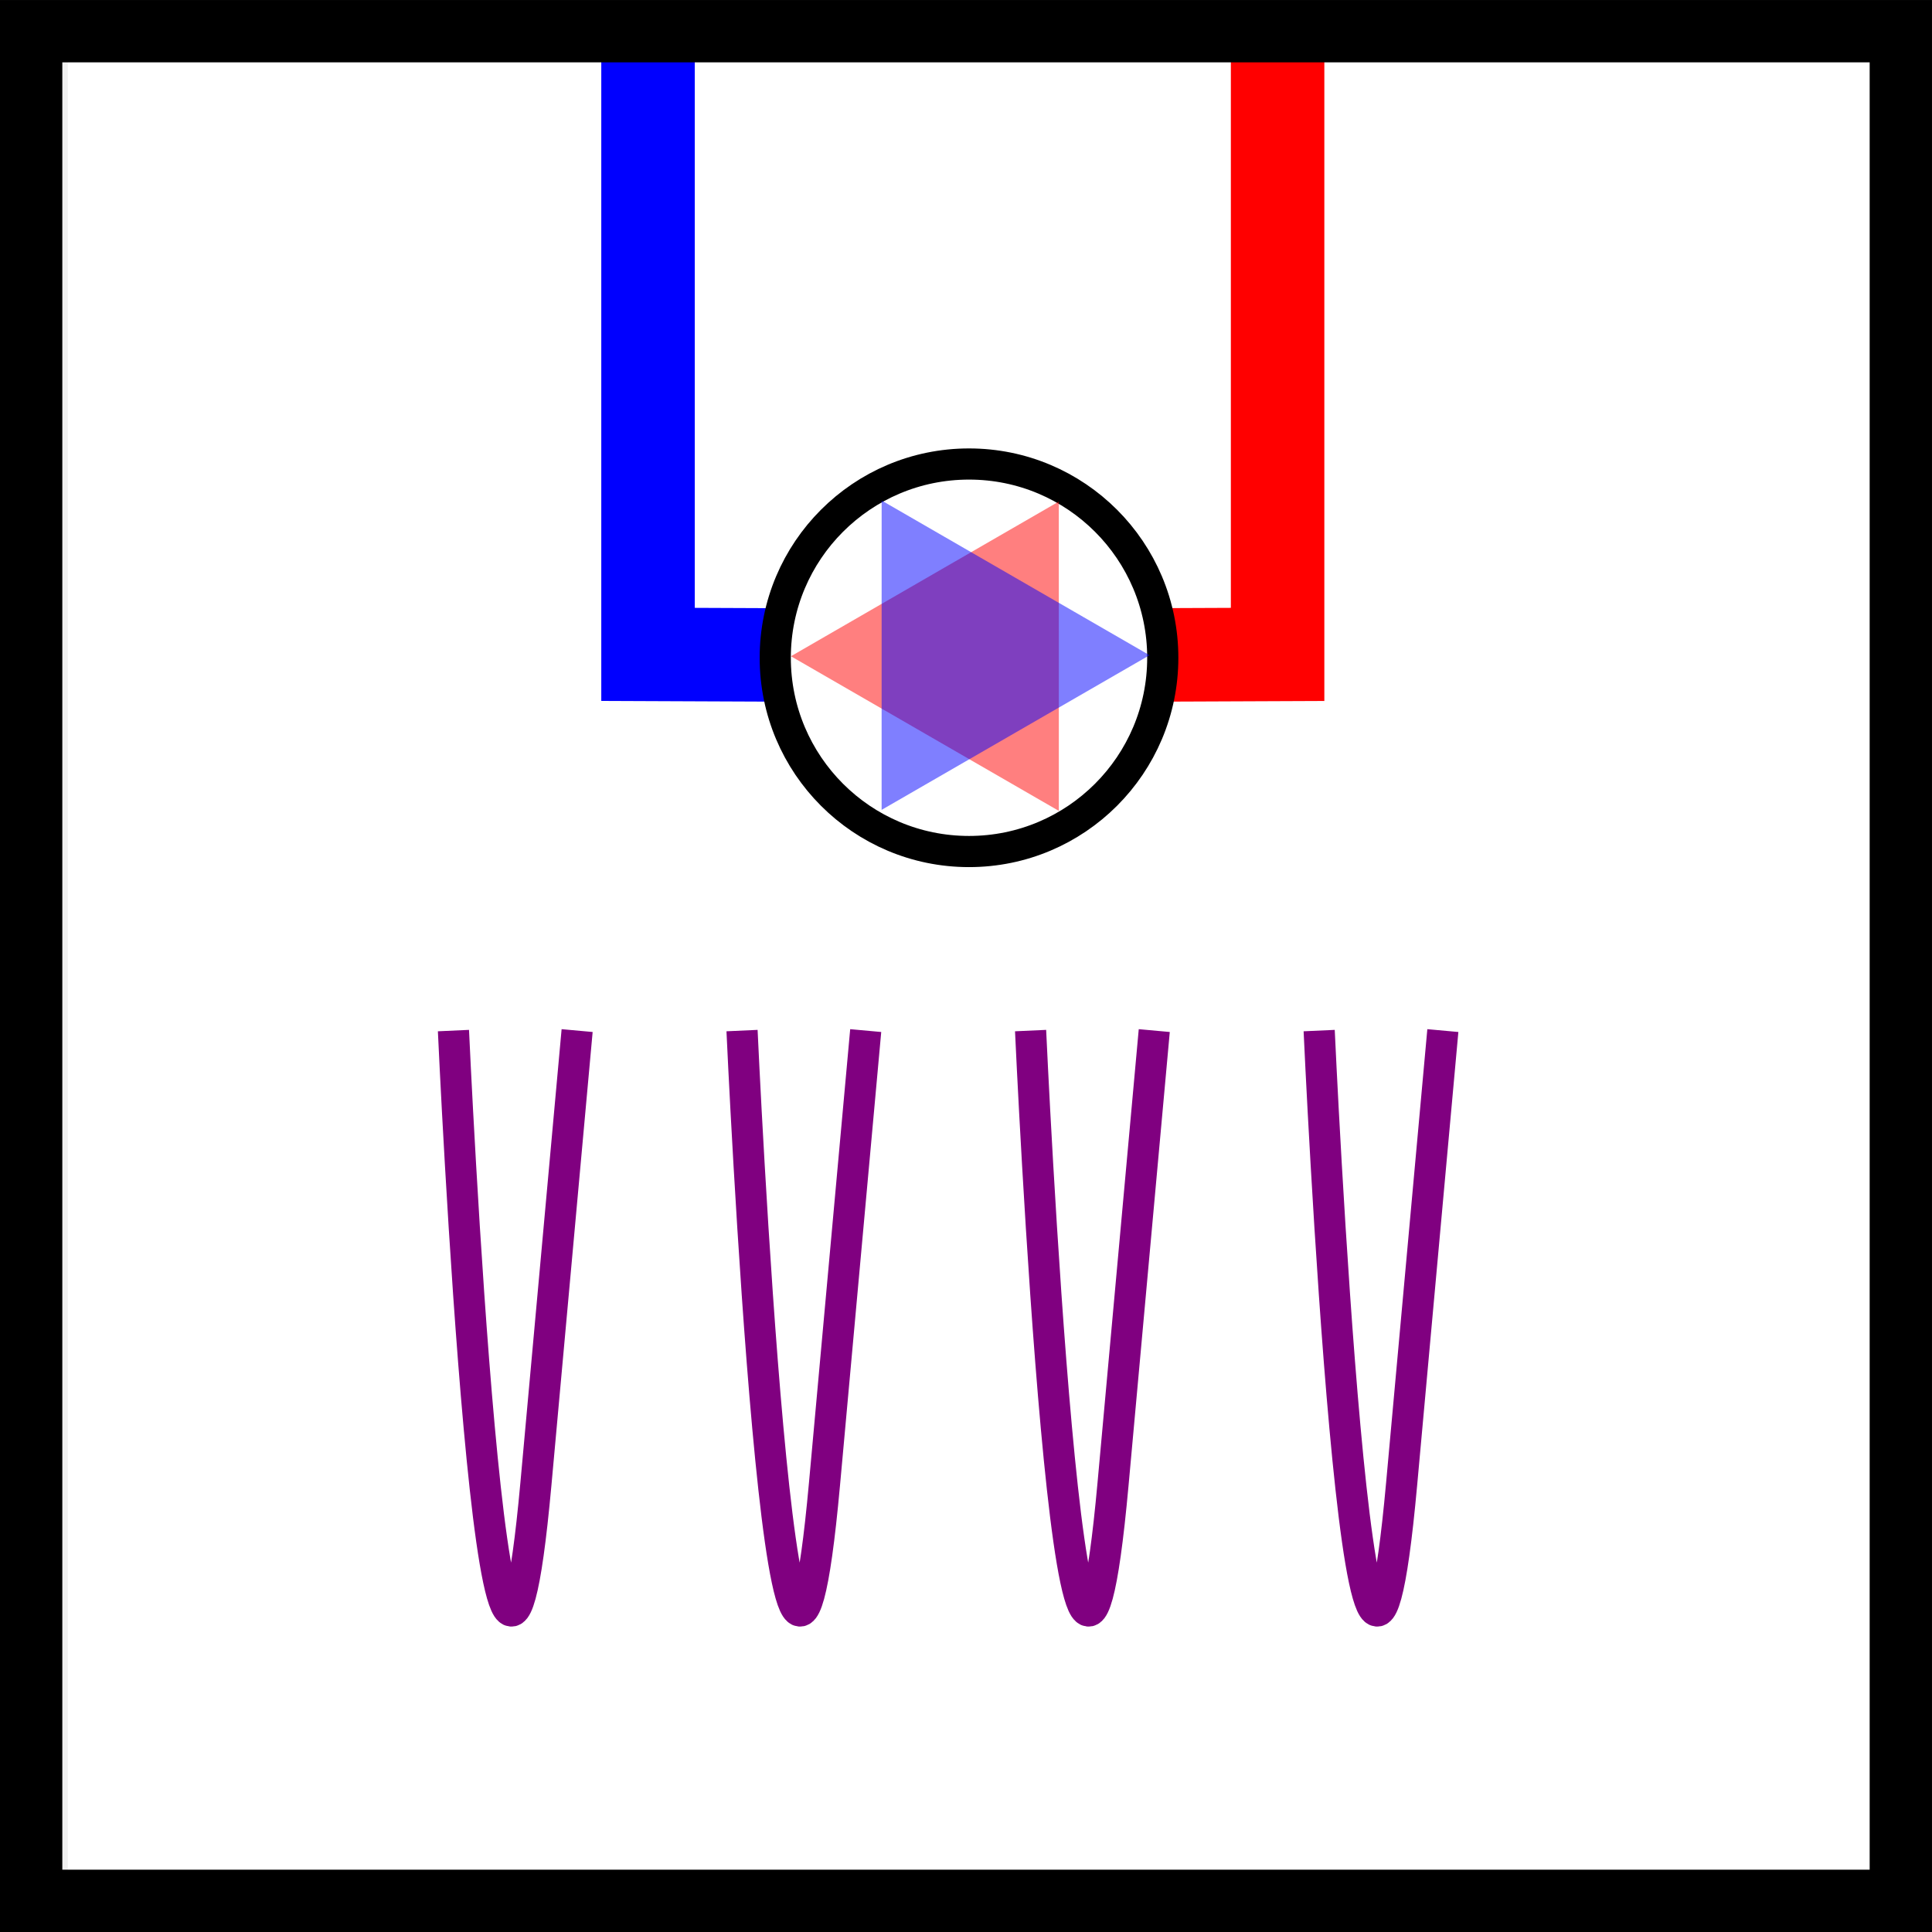
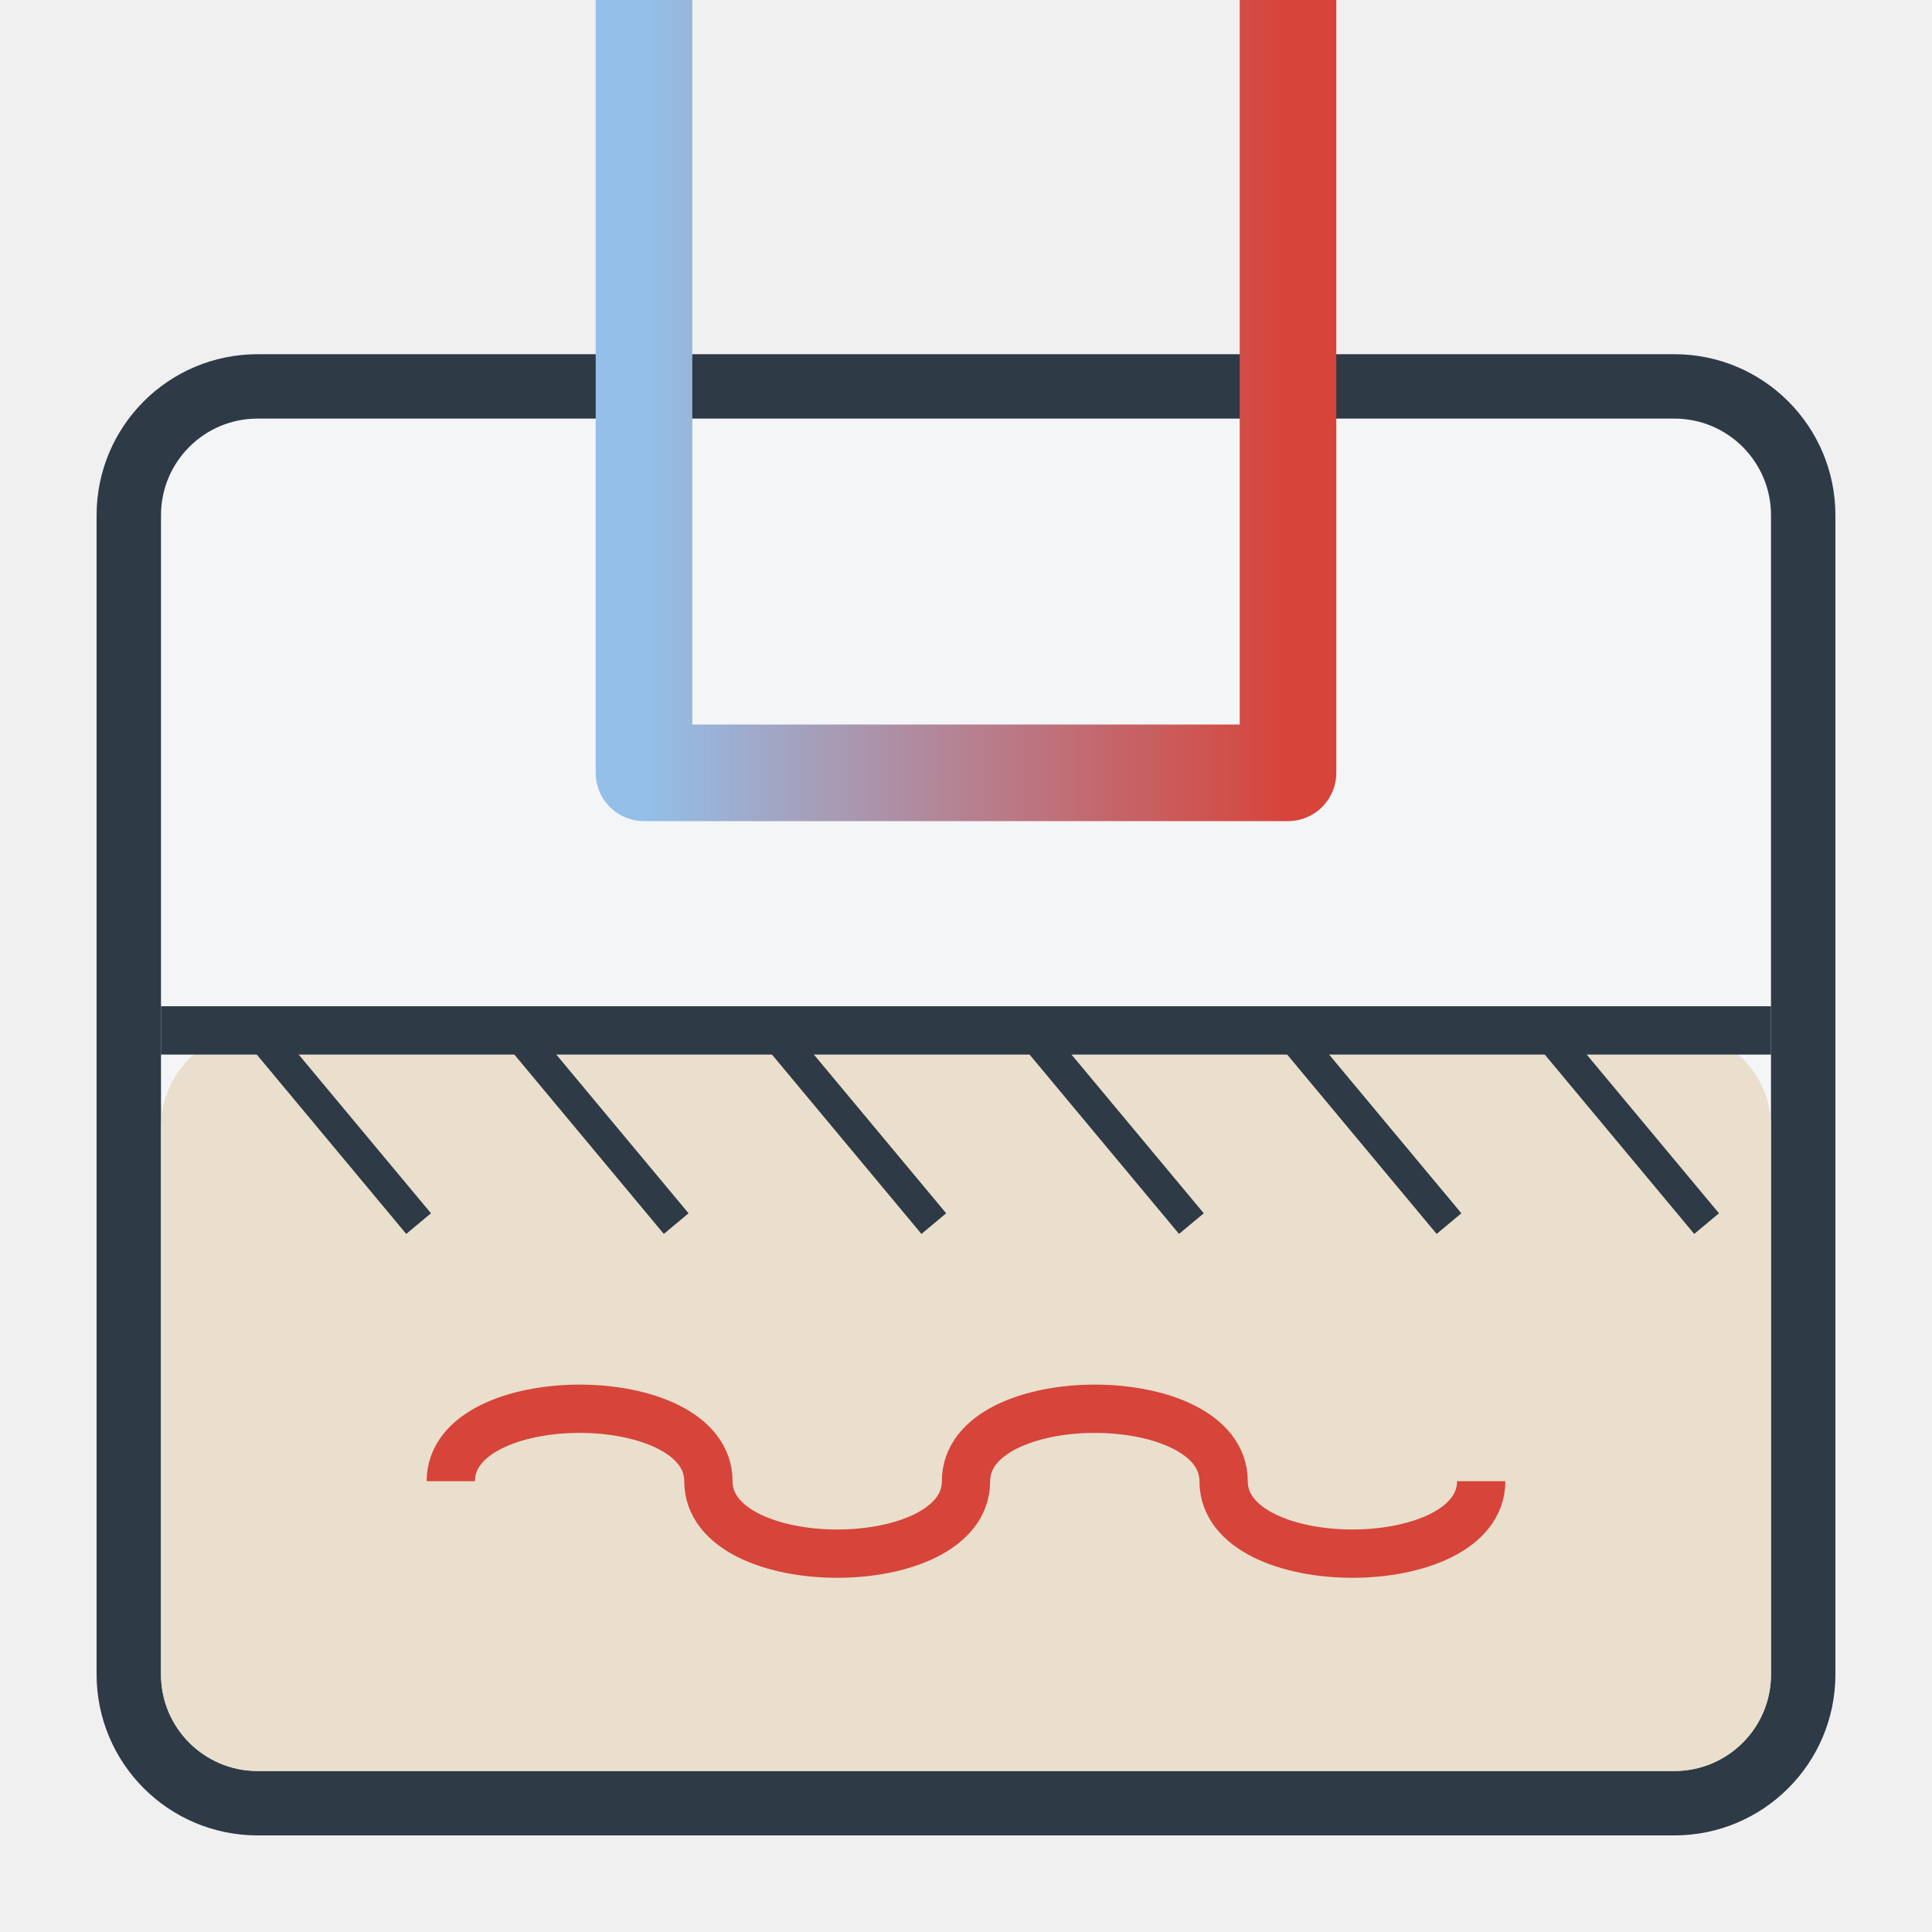
- <svg xmlns="http://www.w3.org/2000/svg" id="svg927" version="1.1" viewBox="0 0 62 62" height="62mm" width="62mm">
-   <defs id="defs921" />
-   <g transform="translate(-84.83333,-93.55952)" id="layer1">
-     <rect style="fill:#ffffff;stroke:none;stroke-width:2;stroke-miterlimit:4;stroke-dasharray:none;stroke-opacity:1" id="rect1492" width="60" height="60" x="87.01" y="94.414" />
-     <rect style="fill:#ffffff;fill-opacity:0;stroke-width:2" id="rect852" width="60" height="60" x="85.833" y="94.56" />
-     <path style="fill:none;stroke:#ff0000;stroke-width:3;stroke-linecap:butt;stroke-linejoin:miter;stroke-miterlimit:4;stroke-dasharray:none;stroke-opacity:1" d="m 125.833,94.56 v 20 l -10.102,0.042" id="path5396" />
-     <path style="fill:none;stroke:#0000ff;stroke-width:3;stroke-linecap:butt;stroke-linejoin:miter;stroke-miterlimit:4;stroke-dasharray:none;stroke-opacity:1" d="m 105.629,94.56 v 20 l 10.102,0.042" id="path5396-9" />
-     <g id="g6485">
-       <circle style="fill:#ffffff;fill-opacity:1;stroke:#000000;stroke-width:1;stroke-miterlimit:4;stroke-dasharray:none;stroke-opacity:1" id="path2484" cx="115.93" cy="114.668" r="6.218" />
-       <path style="opacity:0.5;fill:#ff0000;fill-opacity:1;stroke:none;stroke-width:3.78;stroke-miterlimit:4;stroke-dasharray:none;stroke-opacity:1" id="path3392" d="M 110.75,82.5 95.377,73.626 80.003,64.752 95.375,55.875 l 15.372,-8.877 0.002,17.751 z" transform="matrix(0.2796231,0,0,0.2796231,87.84444,96.5131)" />
-       <path style="opacity:0.5;fill:#0000ff;fill-opacity:1;stroke:none;stroke-width:3.78;stroke-miterlimit:4;stroke-dasharray:none;stroke-opacity:1" id="path3392-7" transform="matrix(-0.2796231,0,0,0.2796231,144.0938,96.48003)" d="M 110.75,82.5 95.377,73.626 80.003,64.752 95.375,55.875 l 15.372,-8.877 0.002,17.751 z" />
-     </g>
-     <g id="g14595-6" transform="translate(4.362534,8.224853)" />
-     <rect style="fill:none;fill-opacity:1;stroke:#000000;stroke-width:2;stroke-miterlimit:4;stroke-dasharray:none;stroke-opacity:1" id="rect15861" width="60" height="60" x="85.833" y="94.56" />
-     <path style="fill:none;stroke:#800080;stroke-width:1;stroke-linecap:butt;stroke-linejoin:miter;stroke-miterlimit:4;stroke-dasharray:none;stroke-opacity:1" d="m 99.385,126.632 c 0,0 1.323,29.104 2.646,14.552 1.323,-14.552 1.323,-14.552 1.323,-14.552" id="path4593" />
-     <path style="fill:none;stroke:#800080;stroke-width:1;stroke-linecap:butt;stroke-linejoin:miter;stroke-miterlimit:4;stroke-dasharray:none;stroke-opacity:1" d="m 108.646,126.632 c 0,0 1.323,29.104 2.646,14.552 1.323,-14.552 1.323,-14.552 1.323,-14.552" id="path4593-2" />
-     <path style="fill:none;stroke:#800080;stroke-width:1;stroke-linecap:butt;stroke-linejoin:miter;stroke-miterlimit:4;stroke-dasharray:none;stroke-opacity:1" d="m 117.906,126.632 c 0,0 1.323,29.104 2.646,14.552 1.323,-14.552 1.323,-14.552 1.323,-14.552" id="path4593-2-3" />
-     <path style="fill:none;stroke:#800080;stroke-width:1;stroke-linecap:butt;stroke-linejoin:miter;stroke-miterlimit:4;stroke-dasharray:none;stroke-opacity:1" d="m 127.167,126.632 c 0,0 1.323,29.104 2.646,14.552 1.323,-14.552 1.323,-14.552 1.323,-14.552" id="path4593-2-5" />
-   </g>
+ <svg xmlns="http://www.w3.org/2000/svg" version="1.1" width="60mm" height="60mm" viewBox="0 0 60 60">
+   <defs>
+     <linearGradient id="sf" gradientUnits="userSpaceOnUse" x1="20" y1="0" x2="40" y2="0">
+       <stop offset="0" stop-color="#93BFE8" />
+       <stop offset="1" stop-color="#D7443A" />
+     </linearGradient>
+   </defs>
+   <rect x="4" y="12" width="52" height="44" rx="4" fill="#F3F5F7" stroke="#2E3A46" stroke-width="2" />
+   <polyline points="20,0 20,24 40,24 40,0" fill="none" stroke="url(#sf)" stroke-width="3" stroke-linecap="butt" stroke-linejoin="round" />
+   <rect x="5" y="32" width="50" height="23" rx="3" fill="#E9DFCC" stroke="none" stroke-width="0" />
+   <polyline points="5,32 55,32" fill="none" stroke="#2E3A46" stroke-width="1.5" stroke-linecap="butt" stroke-linejoin="round" />
+   <polyline points="8,32 13,38" fill="none" stroke="#2E3A46" stroke-width="1" stroke-linecap="butt" stroke-linejoin="round" />
+   <polyline points="16,32 21,38" fill="none" stroke="#2E3A46" stroke-width="1" stroke-linecap="butt" stroke-linejoin="round" />
+   <polyline points="24,32 29,38" fill="none" stroke="#2E3A46" stroke-width="1" stroke-linecap="butt" stroke-linejoin="round" />
+   <polyline points="32,32 37,38" fill="none" stroke="#2E3A46" stroke-width="1" stroke-linecap="butt" stroke-linejoin="round" />
+   <polyline points="40,32 45,38" fill="none" stroke="#2E3A46" stroke-width="1" stroke-linecap="butt" stroke-linejoin="round" />
+   <polyline points="48,32 53,38" fill="none" stroke="#2E3A46" stroke-width="1" stroke-linecap="butt" stroke-linejoin="round" />
+   <path d="M 14,46 C 14,43 22,43 22,46 C 22,49 30,49 30,46 C 30,43 38,43 38,46 C 38,49 46,49 46,46" fill="none" stroke="#D7443A" stroke-width="1.5" stroke-linecap="butt" stroke-linejoin="round" />
</svg>
